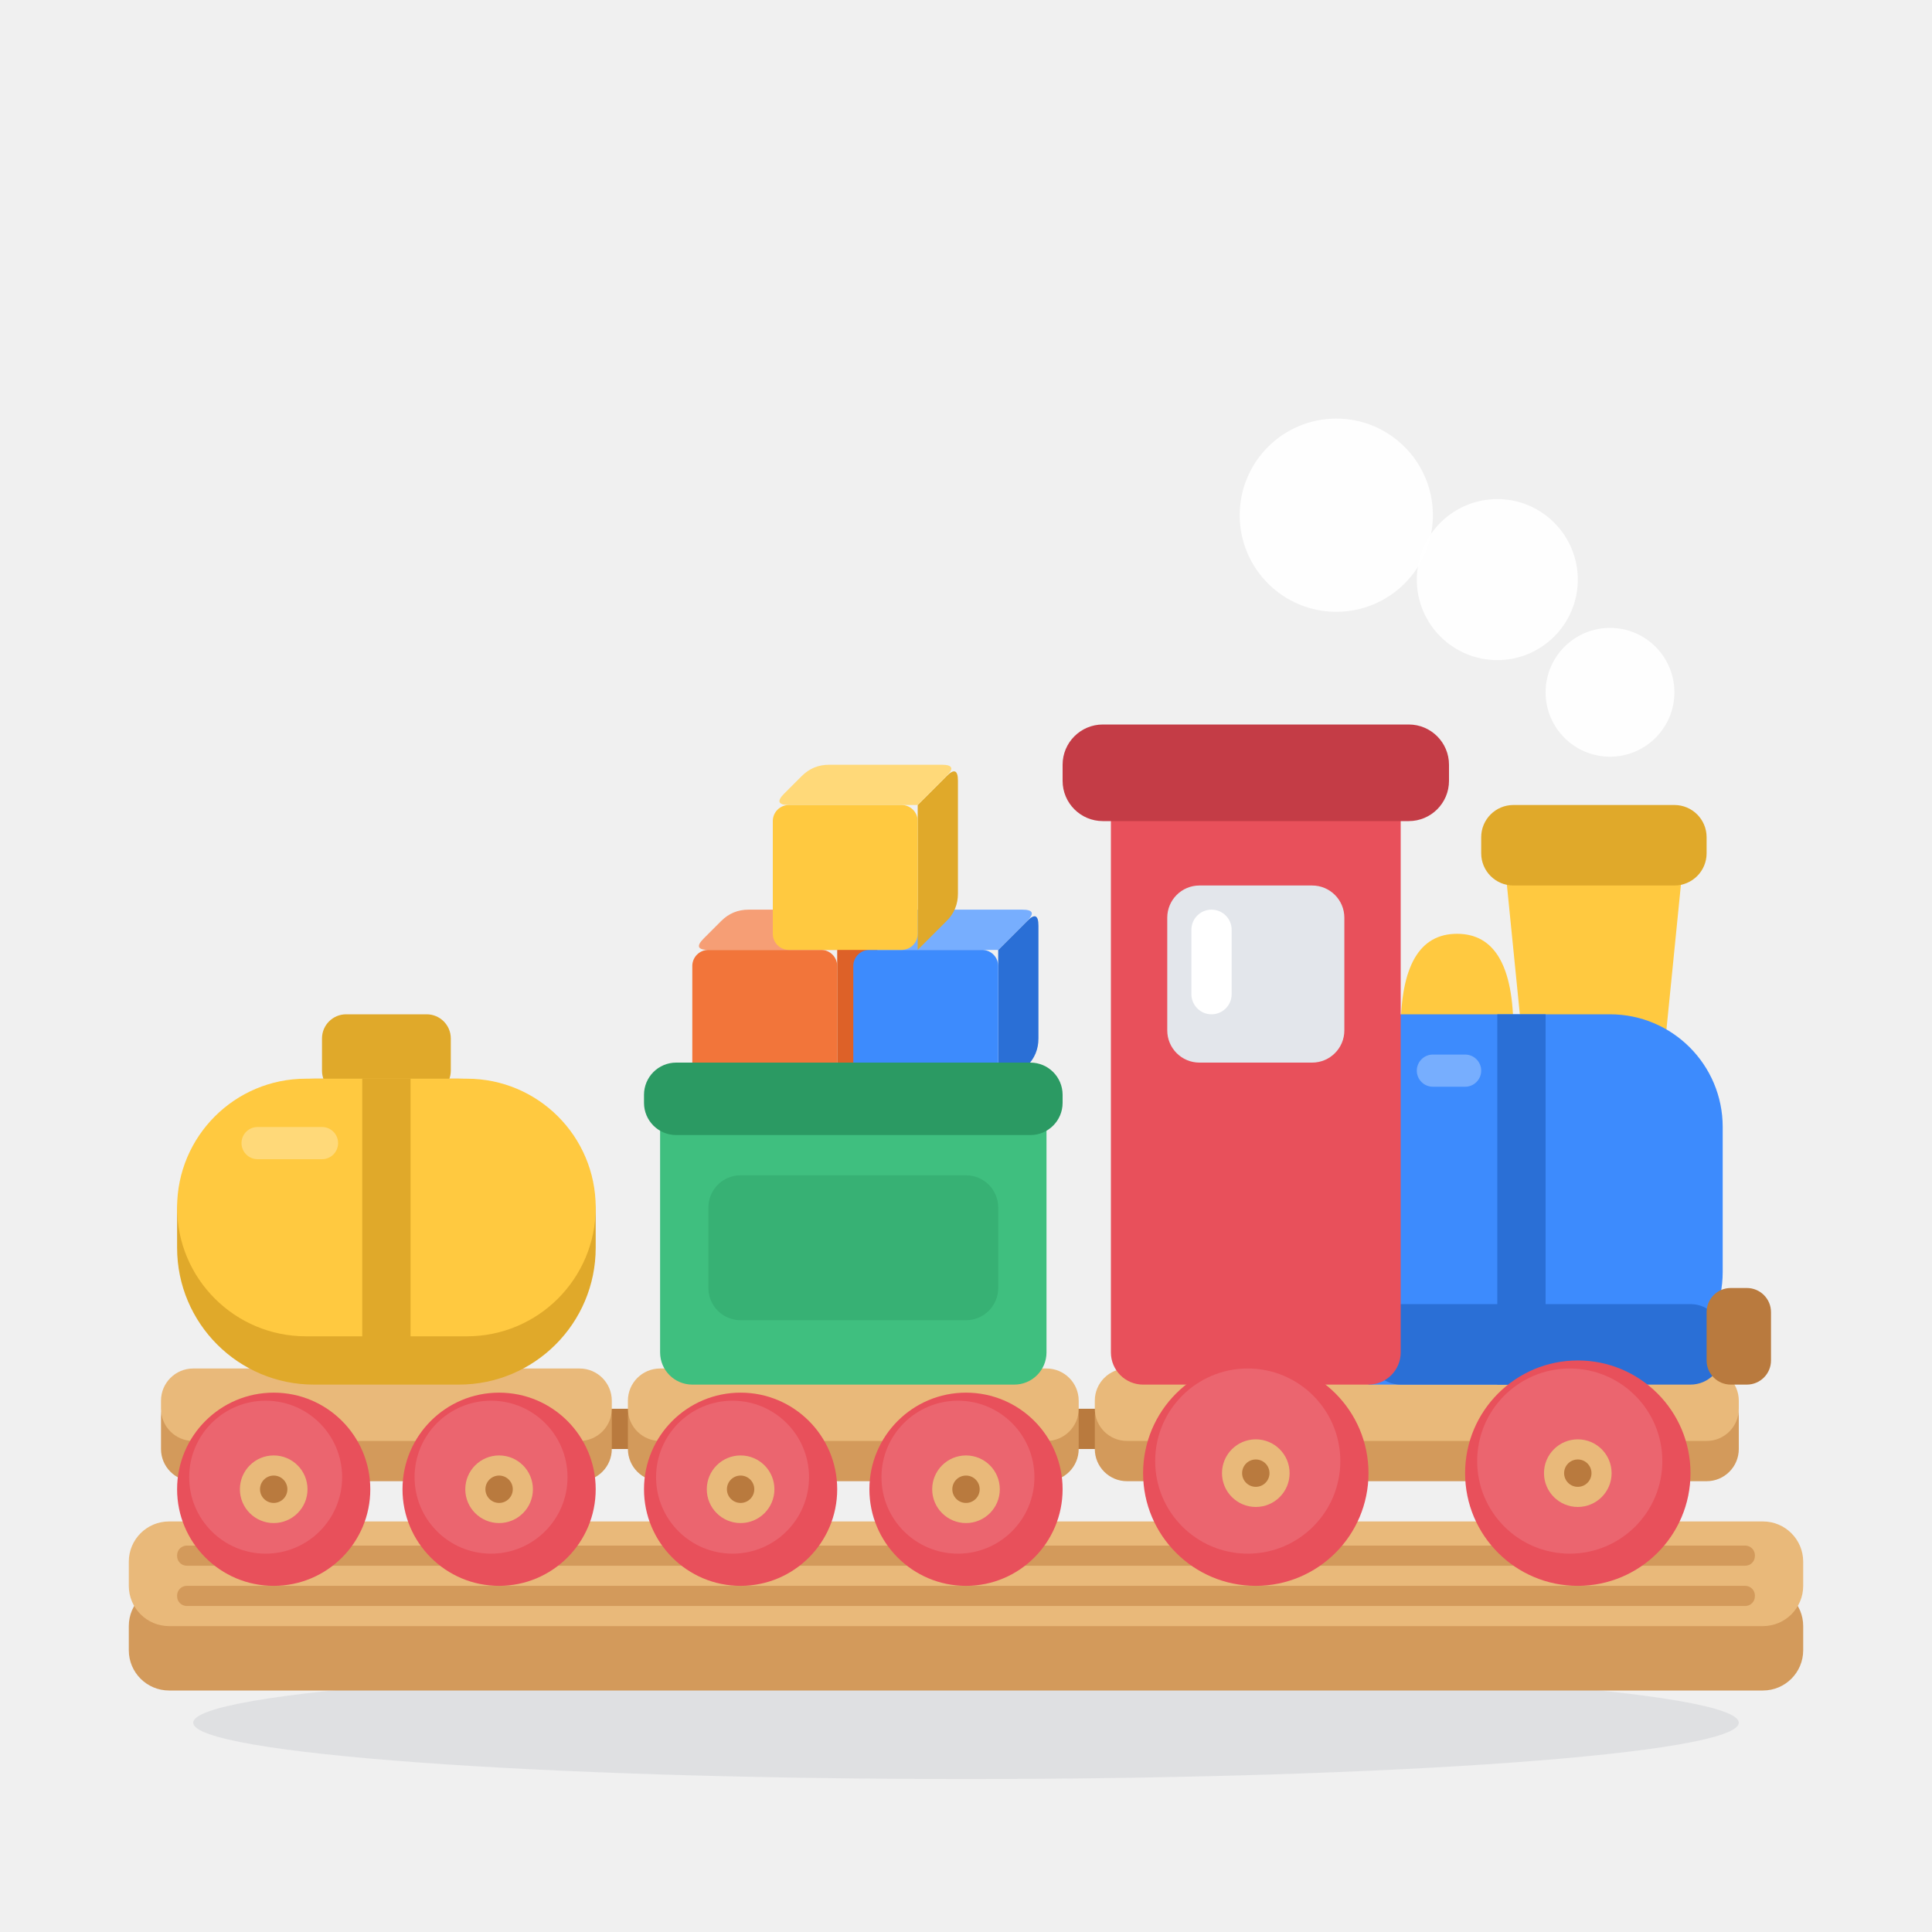
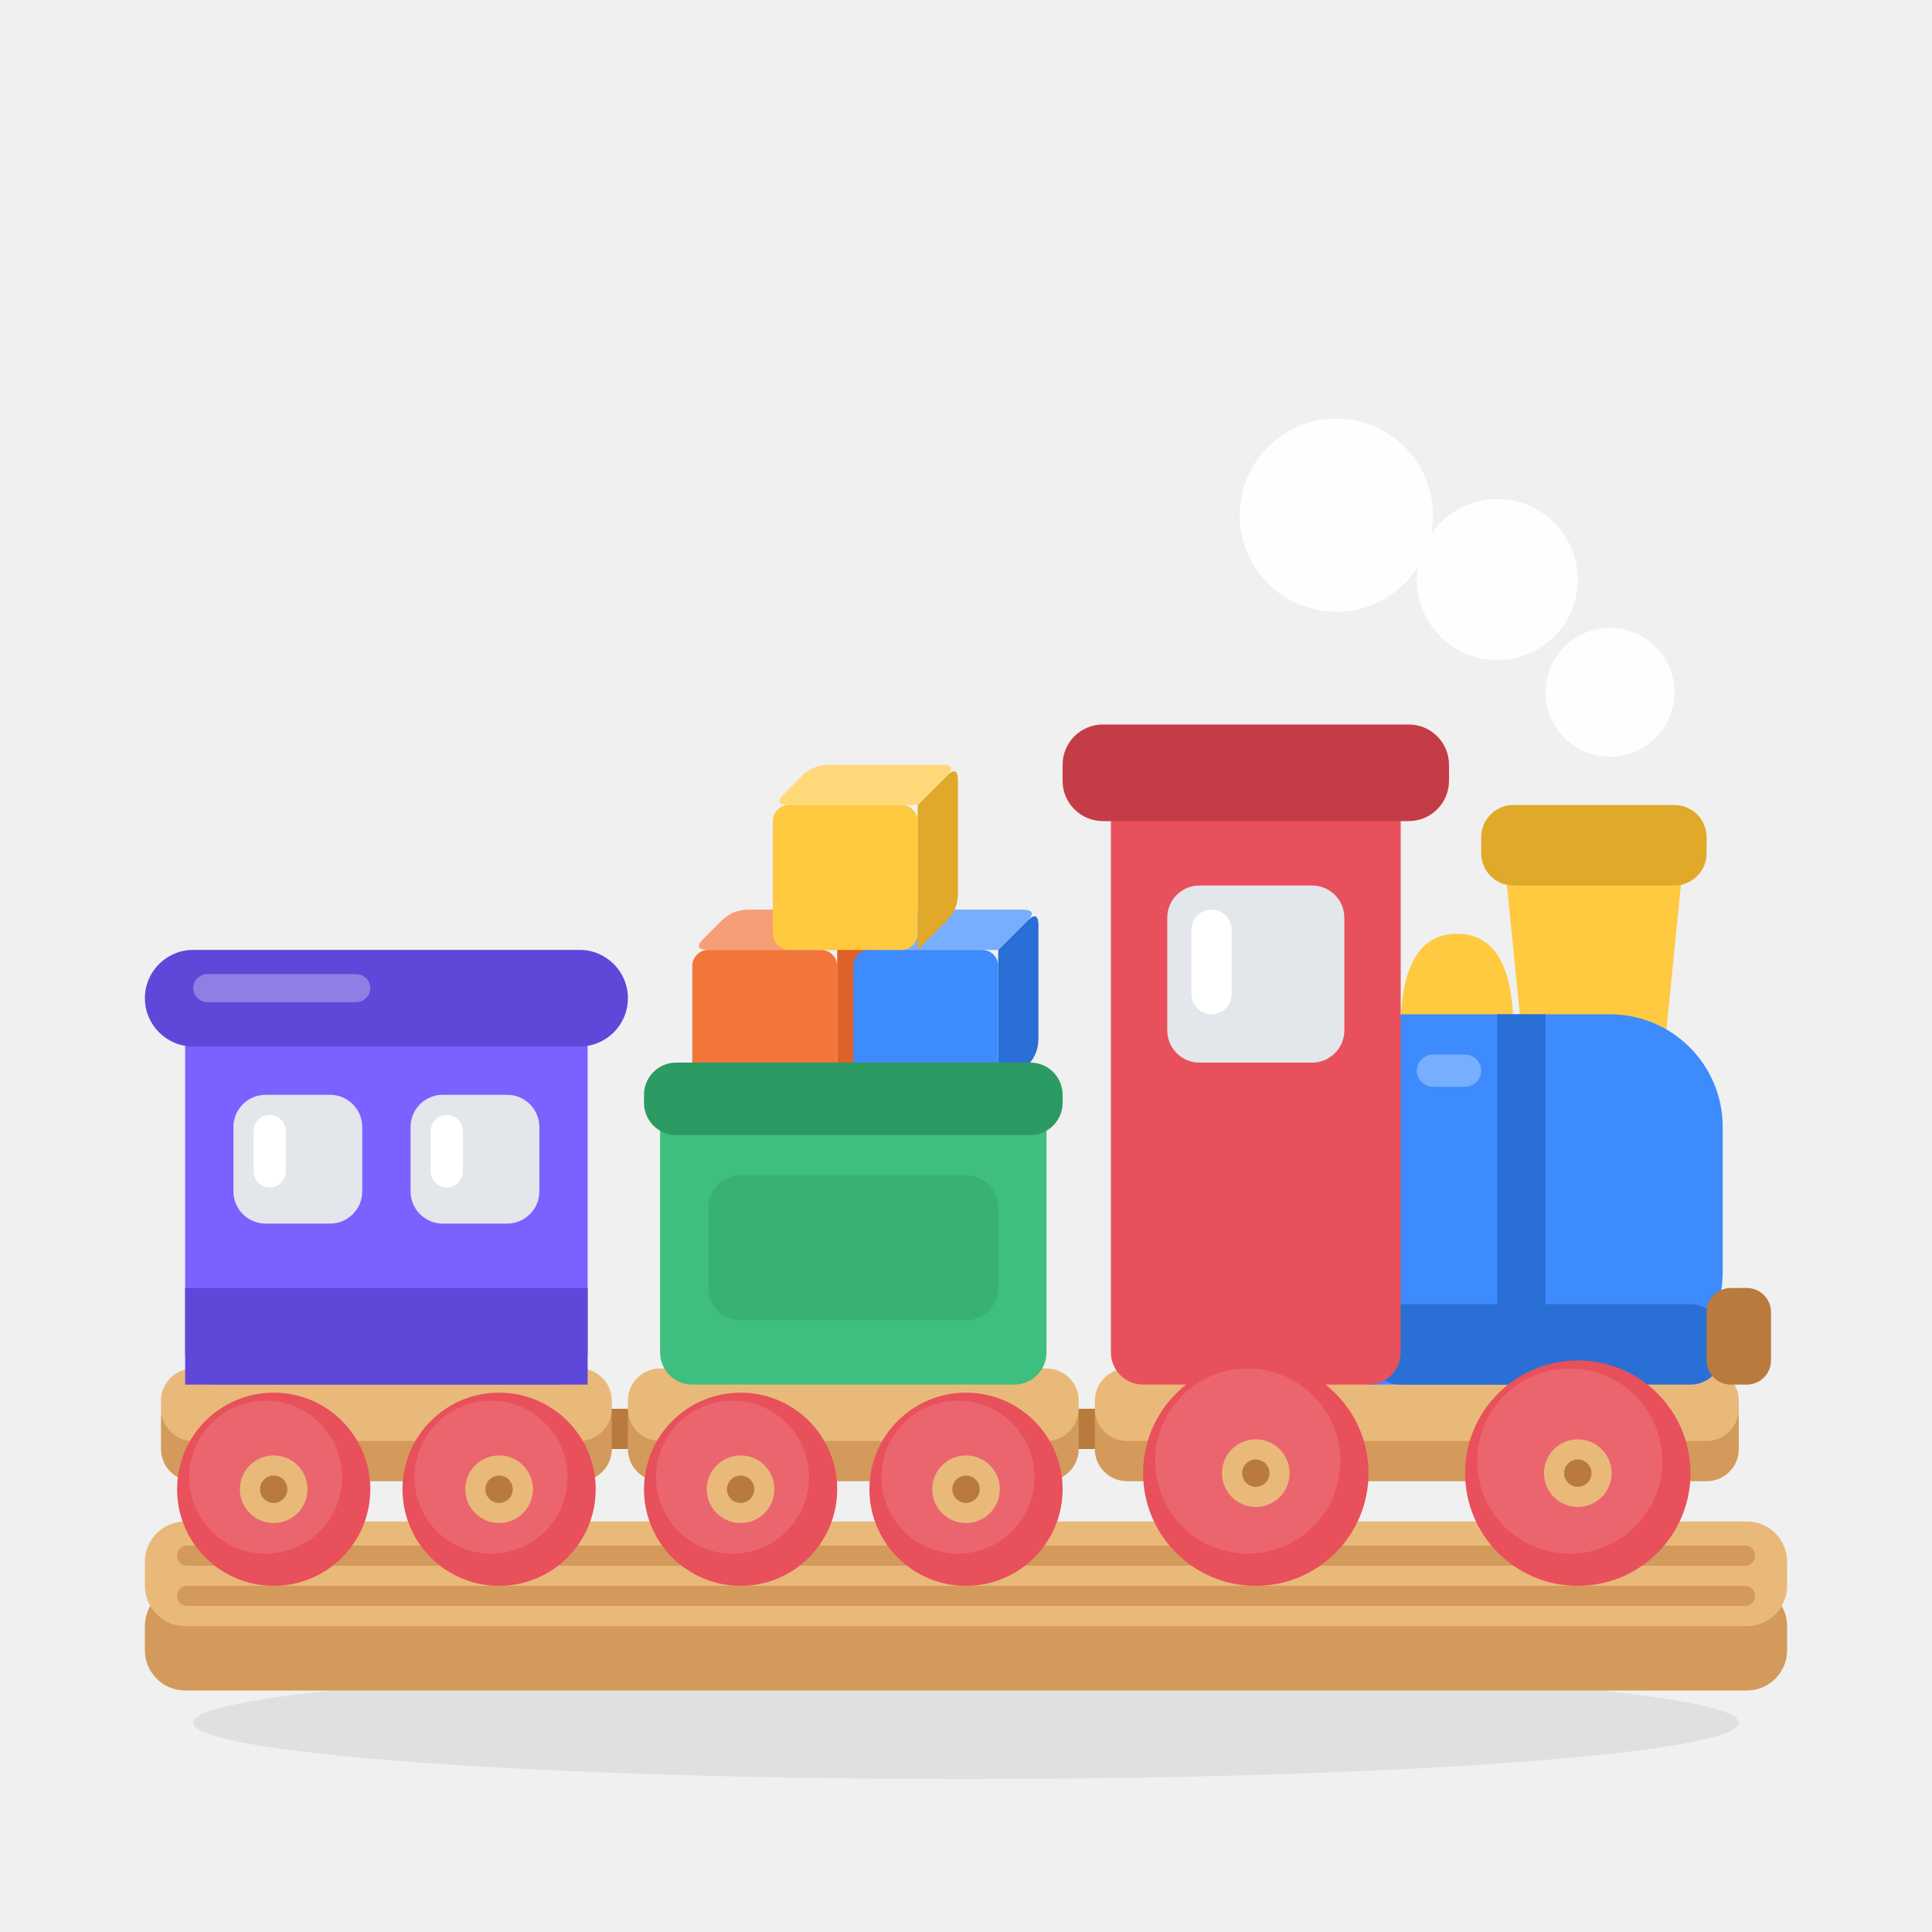
<svg xmlns="http://www.w3.org/2000/svg" viewBox="0 0 240 240">
  <ellipse cx="120" cy="214" rx="96" ry="7" fill="#1f2a44" opacity=".08" />
-   <rect x="16" y="197" width="208" height="13" rx="5" fill="#D39A5B" />
-   <rect x="16" y="189" width="208" height="13" rx="5" fill="#E9B97A" />
+   <rect x="18" y="197" width="204" height="13" rx="5" fill="#D39A5B" />
+   <rect x="18" y="189" width="204" height="13" rx="5" fill="#E9B97A" />
  <rect x="22" y="192" width="196" height="2.5" rx="1.2" fill="#D39A5B" />
  <rect x="22" y="197" width="196" height="2.5" rx="1.2" fill="#D39A5B" />
  <rect x="72" y="175" width="14" height="5" rx="2.5" fill="#B97A3E" />
  <rect x="130" y="175" width="14" height="5" rx="2.5" fill="#B97A3E" />
  <rect x="20" y="172" width="56" height="12" rx="4" fill="#D39A5B" />
  <rect x="20" y="170" width="56" height="9" rx="4" fill="#E9B97A" />
-   <rect x="40" y="126" width="16" height="10" rx="3" fill="#E0A92A" />
-   <rect x="22" y="134" width="52" height="38" rx="17" fill="#E0A92A" />
-   <rect x="22" y="134" width="52" height="32" rx="16" fill="#FFC940" />
-   <rect x="45" y="134" width="6" height="37" fill="#E0A92A" />
-   <rect x="30" y="140" width="12" height="4" rx="2" fill="#FFFFFF" opacity=".3" />
+   <rect x="23" y="126" width="50" height="46" rx="4" fill="#7B61FF" />
+   <rect x="23" y="160" width="50" height="12" fill="#5F47D9" />
+   <rect x="18" y="118" width="60" height="12" rx="6" fill="#5F47D9" />
+   <rect x="29" y="136" width="16" height="16" rx="4" fill="#E3E6EB" />
+   <rect x="51" y="136" width="16" height="16" rx="4" fill="#E3E6EB" />
+   <rect x="31.5" y="138.5" width="4" height="9" rx="2" fill="#fff" />
+   <rect x="53.5" y="138.5" width="4" height="9" rx="2" fill="#fff" />
+   <rect x="24" y="121" width="22" height="3.5" rx="1.8" fill="#fff" opacity=".3" />
  <circle cx="34" cy="185" r="12" fill="#E8505B" />
  <circle cx="33" cy="183.5" r="9.5" fill="#EB656F" />
  <circle cx="34" cy="185" r="4.2" fill="#E9B97A" />
  <circle cx="34" cy="185" r="1.7" fill="#B97A3E" />
  <circle cx="62" cy="185" r="12" fill="#E8505B" />
  <circle cx="61" cy="183.5" r="9.5" fill="#EB656F" />
  <circle cx="62" cy="185" r="4.2" fill="#E9B97A" />
  <circle cx="62" cy="185" r="1.7" fill="#B97A3E" />
  <rect x="78" y="172" width="56" height="12" rx="4" fill="#D39A5B" />
  <rect x="78" y="170" width="56" height="9" rx="4" fill="#E9B97A" />
-   <path d="M104 118L107.6 114.4Q109 113 109 115L109 129Q109 131 107.6 132.4L104 136Z" fill="#DD6128" />
+   <path d="M104 118 107.6 114.4Q109 113 109 115L109 129Q109 131 107.6 132.4L104 136Z" fill="#DD6128" />
  <path d="M88 118Q86 118 87.4 116.6L89.6 114.4Q91 113 93 113L107 113Q109 113 107.6 114.4L104 118Z" fill="#F69E75" />
  <rect x="86" y="118" width="18" height="18" rx="2" fill="#F2753A" />
-   <path d="M124 118L127.6 114.4Q129 113 129 115L129 129Q129 131 127.6 132.4L124 136Z" fill="#2A6FD6" />
+   <path d="M124 118 127.6 114.4Q129 113 129 115L129 129Q129 131 127.6 132.4L124 136Z" fill="#2A6FD6" />
  <path d="M108 118Q106 118 107.4 116.6L109.6 114.4Q111 113 113 113L127 113Q129 113 127.6 114.4L124 118Z" fill="#77AEFE" />
  <rect x="106" y="118" width="18" height="18" rx="2" fill="#3D8BFD" />
-   <path d="M114 100L117.6 96.4Q119 95 119 97L119 111Q119 113 117.6 114.4L114 118Z" fill="#E0A92A" />
+   <path d="M114 100 117.6 96.4Q119 95 119 97L119 111Q119 113 117.6 114.4L114 118Z" fill="#E0A92A" />
  <path d="M98 100Q96 100 97.4 98.6L99.6 96.4Q101 95 103 95L117 95Q119 95 117.6 96.4L114 100Z" fill="#FFD979" />
  <rect x="96" y="100" width="18" height="18" rx="2" fill="#FFC940" />
  <rect x="82" y="136" width="48" height="36" rx="4" fill="#3FBF7F" />
  <rect x="80" y="132" width="52" height="9" rx="4" fill="#2B9A63" />
  <rect x="88" y="146" width="36" height="18" rx="4" fill="#2B9A63" opacity=".4" />
  <circle cx="92" cy="185" r="12" fill="#E8505B" />
  <circle cx="91" cy="183.5" r="9.5" fill="#EB656F" />
  <circle cx="92" cy="185" r="4.2" fill="#E9B97A" />
  <circle cx="92" cy="185" r="1.7" fill="#B97A3E" />
  <circle cx="120" cy="185" r="12" fill="#E8505B" />
  <circle cx="119" cy="183.5" r="9.5" fill="#EB656F" />
  <circle cx="120" cy="185" r="4.2" fill="#E9B97A" />
  <circle cx="120" cy="185" r="1.7" fill="#B97A3E" />
  <rect x="136" y="172" width="80" height="12" rx="4" fill="#D39A5B" />
  <rect x="136" y="170" width="80" height="9" rx="4" fill="#E9B97A" />
-   <path d="M189 128L187 108H209L207 128Z" fill="#FFC940" />
+   <path d="M189 128 187 108H209L207 128Z" fill="#FFC940" />
  <rect x="184" y="100" width="28" height="10" rx="4" fill="#E0A92A" />
-   <path d="M174 128Q174 116 181 116Q188 116 188 128Z" fill="#FFC940" />
+   <path d="M174 128Q174 116 181 116 188 116 188 128Z" fill="#FFC940" />
  <path d="M170 126H200A14 14 0 0 1 214 140V158A14 14 0 0 1 200 172H170Z" fill="#3D8BFD" />
  <rect x="170" y="162" width="44" height="10" rx="4" fill="#2A6FD6" />
  <rect x="186" y="126" width="6" height="46" fill="#2A6FD6" />
-   <rect x="176" y="131" width="8" height="4" rx="2" fill="#FFFFFF" opacity=".3" />
+   <rect x="176" y="131" width="8" height="4" rx="2" fill="#fff" opacity=".3" />
  <rect x="138" y="98" width="36" height="74" rx="4" fill="#E8505B" />
  <rect x="132" y="90" width="48" height="12" rx="5" fill="#C43C46" />
  <rect x="145" y="110" width="22" height="22" rx="4" fill="#E3E6EB" />
-   <rect x="148" y="113" width="5" height="13" rx="2.5" fill="#FFFFFF" />
+   <rect x="148" y="113" width="5" height="13" rx="2.5" fill="#fff" />
  <rect x="212" y="160" width="8" height="12" rx="3" fill="#B97A3E" />
  <circle cx="156" cy="183" r="14" fill="#E8505B" />
  <circle cx="155" cy="181.5" r="11.5" fill="#EB656F" />
  <circle cx="156" cy="183" r="4.2" fill="#E9B97A" />
  <circle cx="156" cy="183" r="1.7" fill="#B97A3E" />
  <circle cx="196" cy="183" r="14" fill="#E8505B" />
  <circle cx="195" cy="181.5" r="11.5" fill="#EB656F" />
  <circle cx="196" cy="183" r="4.2" fill="#E9B97A" />
  <circle cx="196" cy="183" r="1.7" fill="#B97A3E" />
-   <circle cx="200" cy="86" r="8" fill="#FFFFFF" opacity=".92" />
-   <circle cx="186" cy="72" r="10" fill="#FFFFFF" opacity=".92" />
-   <circle cx="166" cy="64" r="12" fill="#FFFFFF" opacity=".92" />
+   <circle cx="200" cy="86" r="8" fill="#fff" opacity=".92" />
+   <circle cx="186" cy="72" r="10" fill="#fff" opacity=".92" />
+   <circle cx="166" cy="64" r="12" fill="#fff" opacity=".92" />
</svg>
